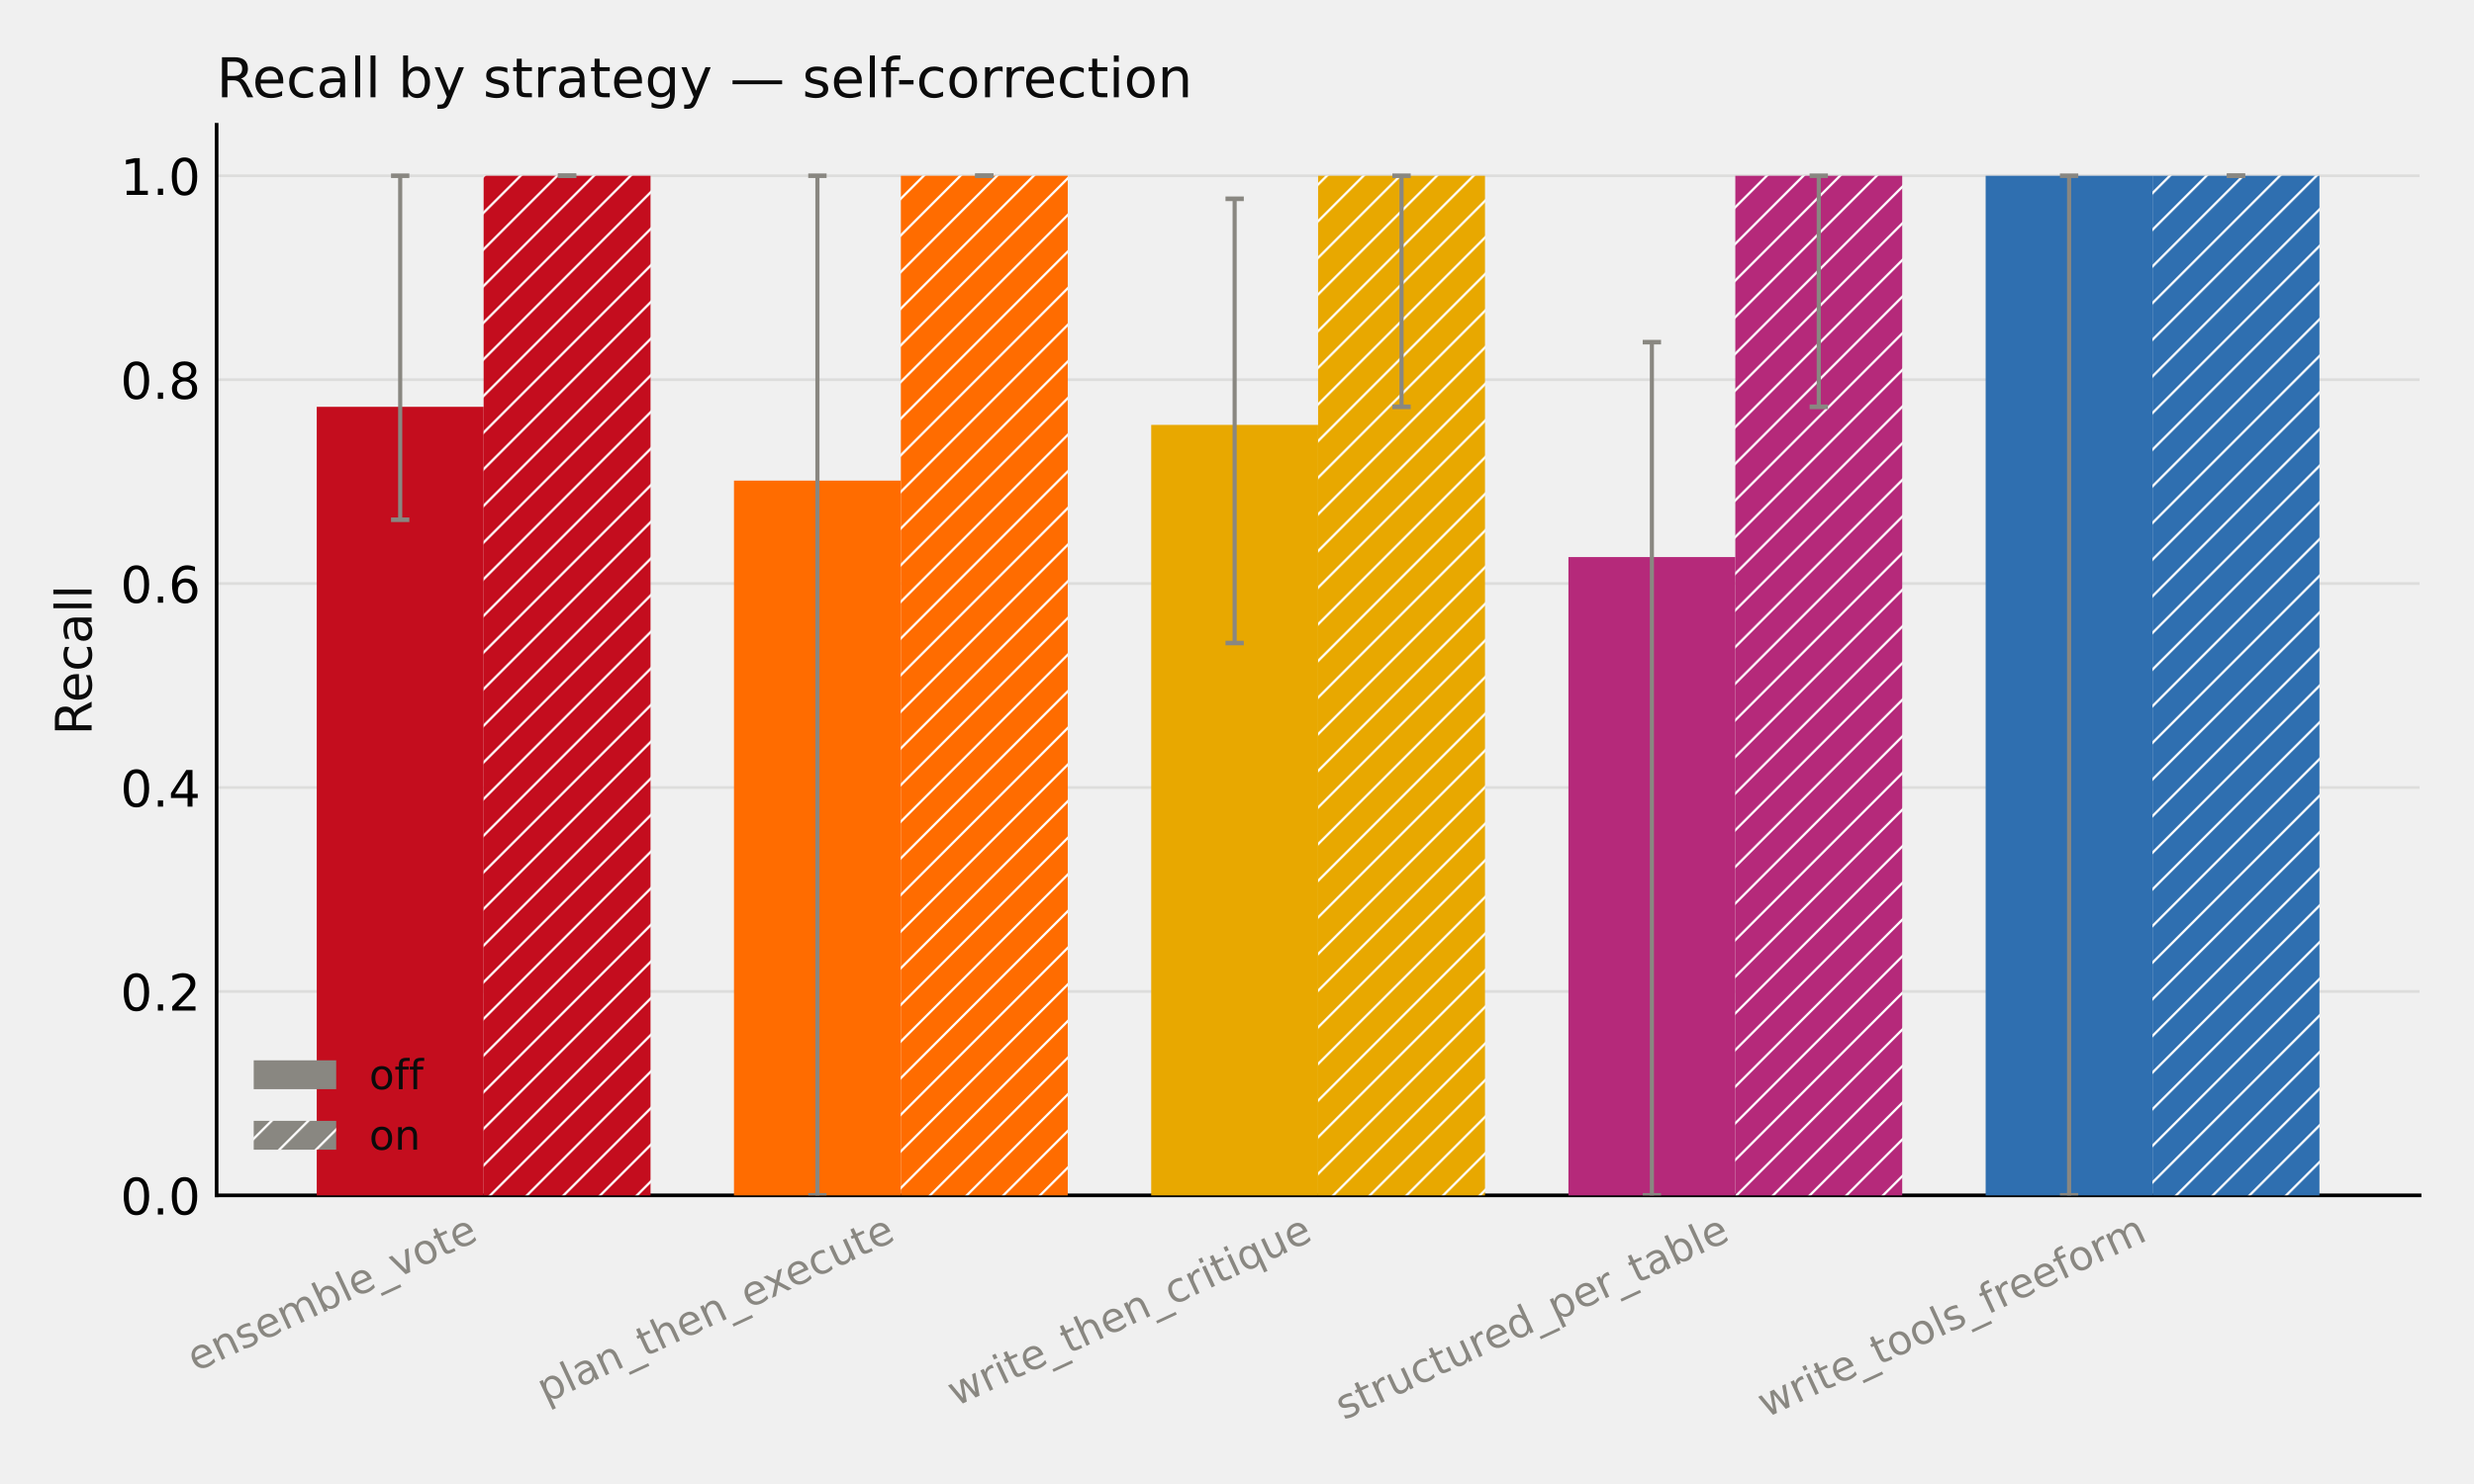
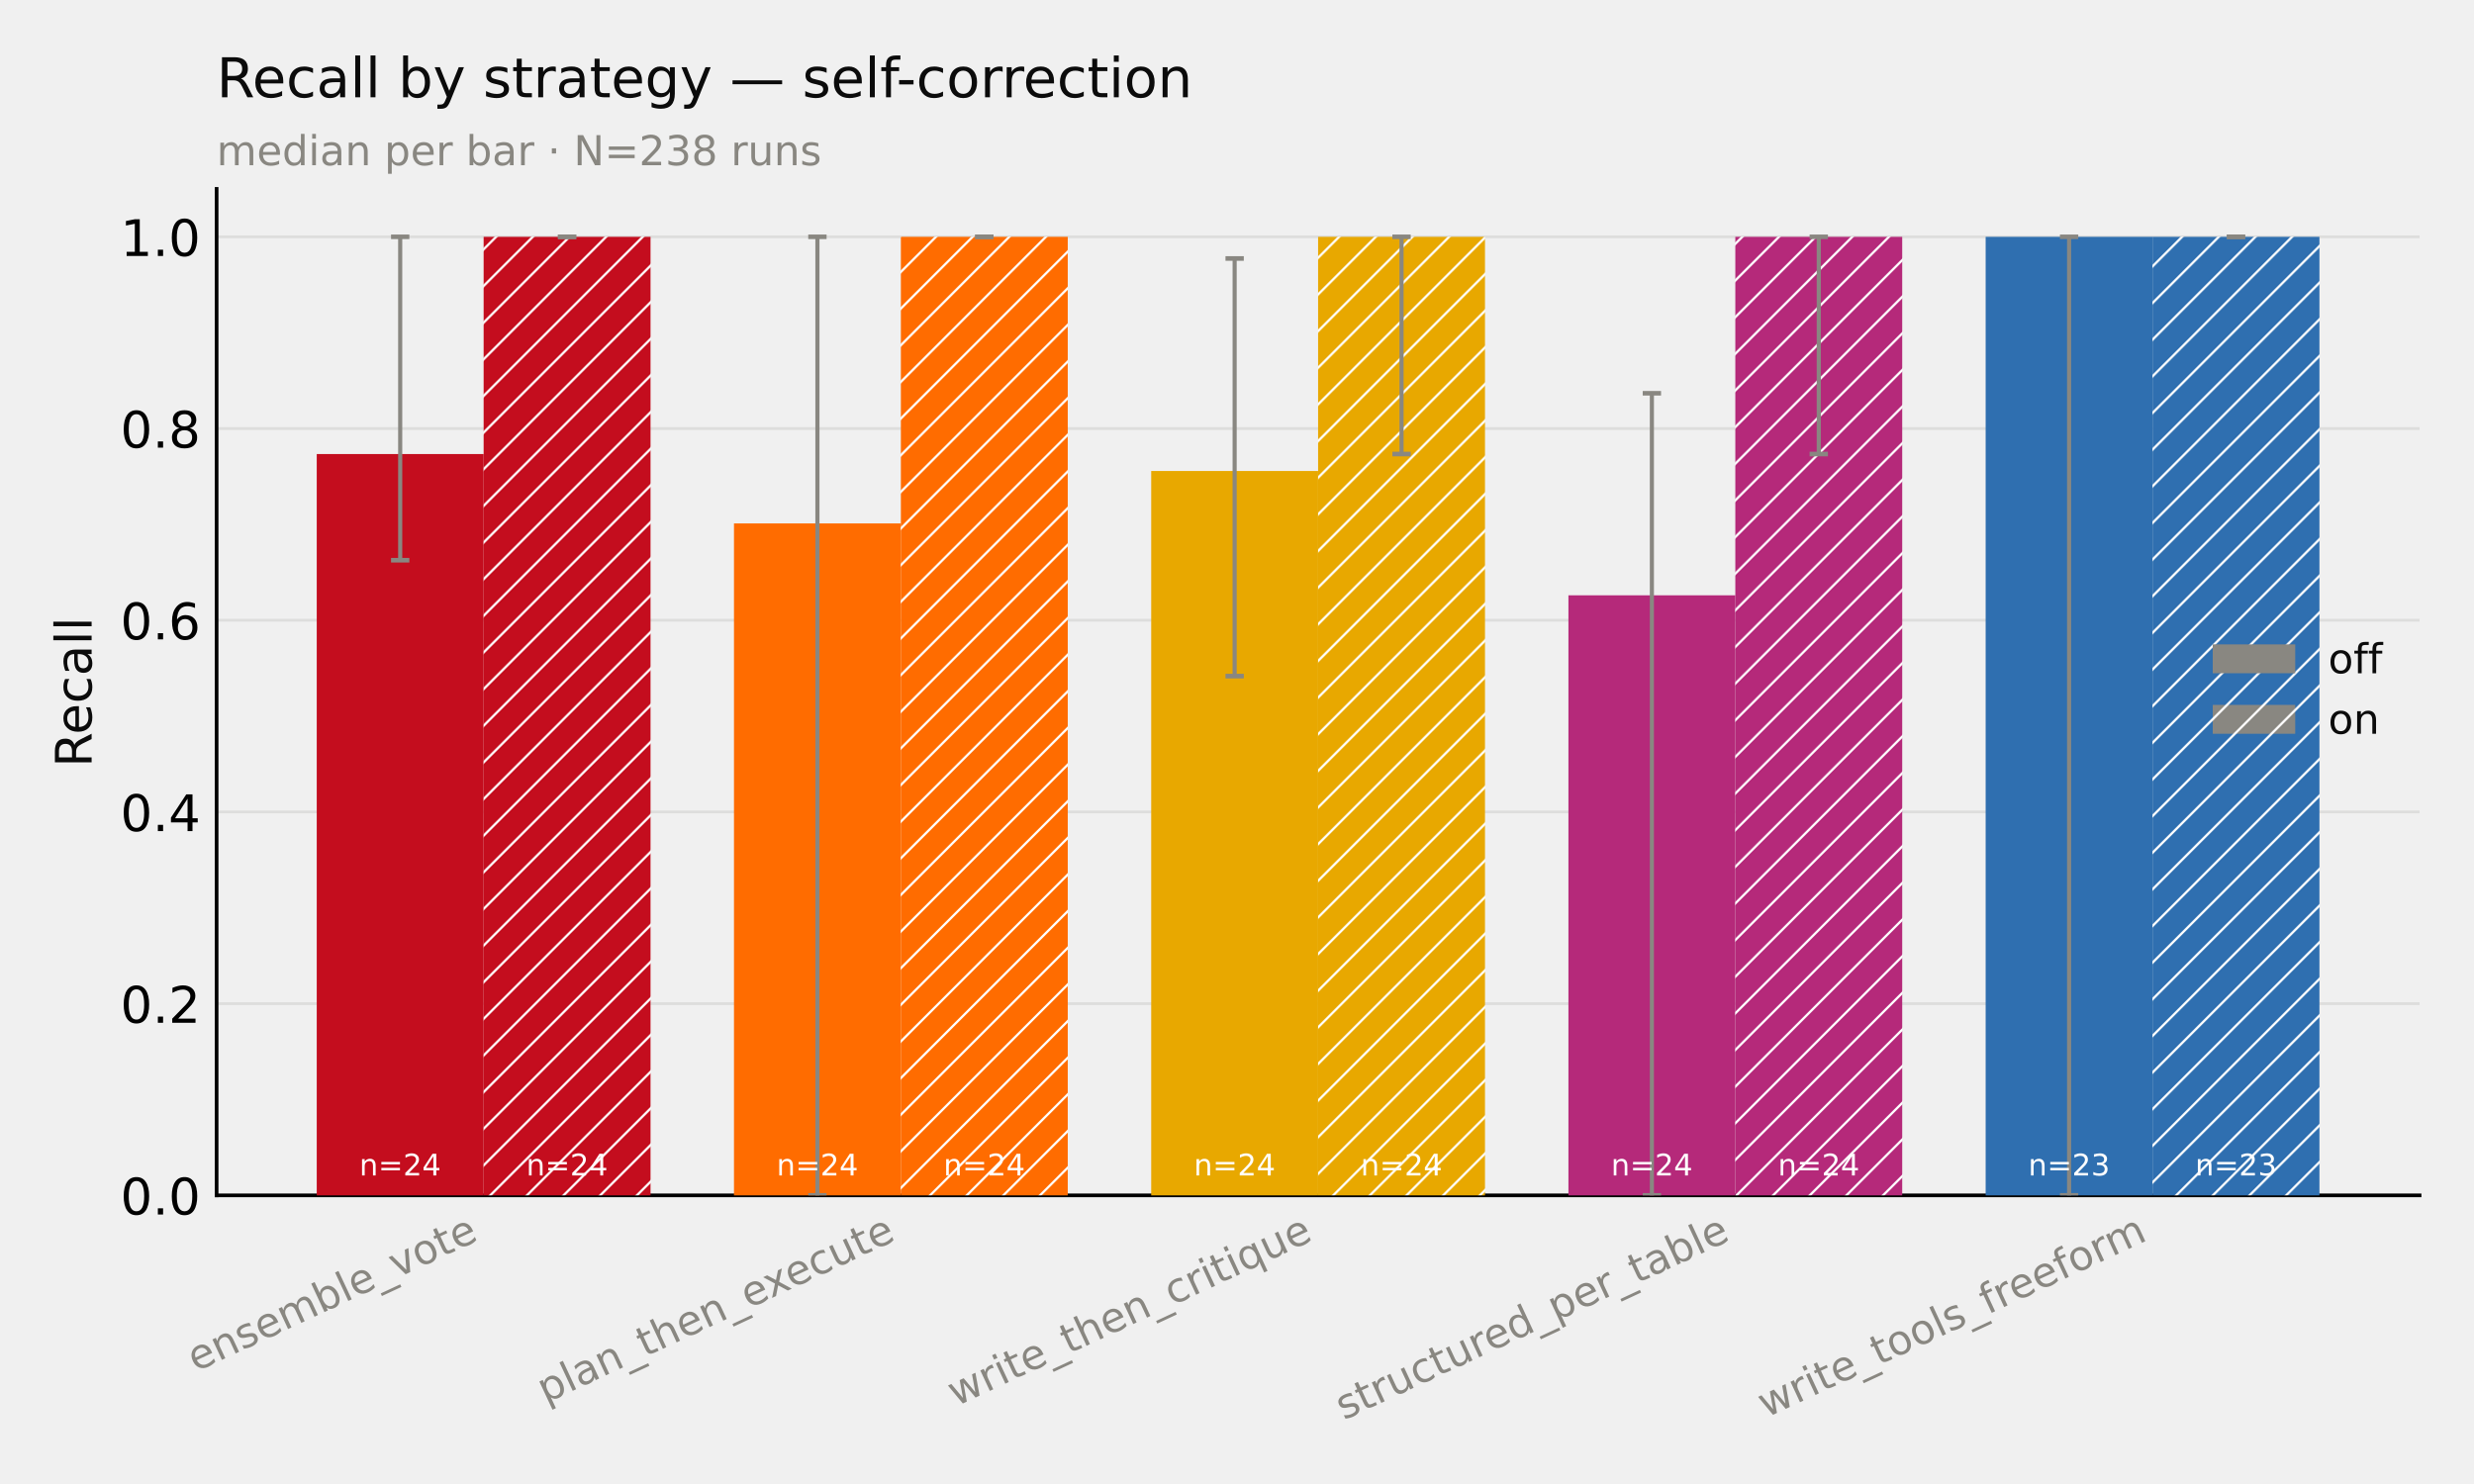
<svg xmlns="http://www.w3.org/2000/svg" xmlns:xlink="http://www.w3.org/1999/xlink" width="540pt" height="324pt" viewBox="0 0 540 324" version="1.1">
  <defs>
    <style type="text/css">*{stroke-linejoin: round; stroke-linecap: butt}</style>
  </defs>
  <g id="figure_1">
    <g id="patch_1">
      <path d="M 0 324  L 540 324  L 540 0  L 0 0  L 0 324  z " style="fill: none" />
    </g>
    <g id="axes_1">
      <g id="patch_2">
-         <path d="M 47.28 260.982  L 528.12 260.982  L 528.12 27.24  L 47.28 27.24  L 47.28 260.982  z " style="fill: none" />
+         <path d="M 47.28 260.982  L 528.12 260.982  L 528.12 41.24  L 47.28 41.24  L 47.28 260.982  z " style="fill: none" />
      </g>
      <g id="matplotlib.axis_1">
        <g id="xtick_1">
          <g id="line2d_1" />
          <g id="text_1">
            <text style="font-size: 9px; font-family: 'DejaVu Sans', 'Bitstream Vera Sans', 'Computer Modern Sans Serif', 'Lucida Grande', 'Verdana', 'Geneva', 'Lucid', 'Arial', 'Helvetica', 'Avant Garde', sans-serif; fill: #898781" transform="translate(42.68812 299.5812) rotate(-25)">ensemble_vote</text>
          </g>
        </g>
        <g id="xtick_2">
          <g id="line2d_2" />
          <g id="text_2">
            <text style="font-size: 9px; font-family: 'DejaVu Sans', 'Bitstream Vera Sans', 'Computer Modern Sans Serif', 'Lucida Grande', 'Verdana', 'Geneva', 'Lucid', 'Arial', 'Helvetica', 'Avant Garde', sans-serif; fill: #898781" transform="translate(119.0716 306.4289) rotate(-25)">plan_then_execute</text>
          </g>
        </g>
        <g id="xtick_3">
          <g id="line2d_3" />
          <g id="text_3">
            <text style="font-size: 9px; font-family: 'DejaVu Sans', 'Bitstream Vera Sans', 'Computer Modern Sans Serif', 'Lucida Grande', 'Verdana', 'Geneva', 'Lucid', 'Arial', 'Helvetica', 'Avant Garde', sans-serif; fill: #898781" transform="translate(208.6499 307.1236) rotate(-25)">write_then_critique</text>
          </g>
        </g>
        <g id="xtick_4">
          <g id="line2d_4" />
          <g id="text_4">
            <text style="font-size: 9px; font-family: 'DejaVu Sans', 'Bitstream Vera Sans', 'Computer Modern Sans Serif', 'Lucida Grande', 'Verdana', 'Geneva', 'Lucid', 'Arial', 'Helvetica', 'Avant Garde', sans-serif; fill: #898781" transform="translate(293.3163 310.1088) rotate(-25)">structured_per_table</text>
          </g>
        </g>
        <g id="xtick_5">
          <g id="line2d_5" />
          <g id="text_5">
            <text style="font-size: 9px; font-family: 'DejaVu Sans', 'Bitstream Vera Sans', 'Computer Modern Sans Serif', 'Lucida Grande', 'Verdana', 'Geneva', 'Lucid', 'Arial', 'Helvetica', 'Avant Garde', sans-serif; fill: #898781" transform="translate(385.4843 309.5959) rotate(-25)">write_tools_freeform</text>
          </g>
        </g>
      </g>
      <g id="matplotlib.axis_2">
        <g id="ytick_1">
          <g id="line2d_6">
-             <path d="M 47.28 260.982  L 528.12 260.982  " clip-path="url(#p387c1ce099)" style="fill: none; stroke: #898781; stroke-opacity: 0.18; stroke-width: 0.6; stroke-linecap: square" />
+             <path d="M 47.28 260.982  L 528.12 260.982  " clip-path="url(#p672565ca46)" style="fill: none; stroke: #898781; stroke-opacity: 0.18; stroke-width: 0.6; stroke-linecap: square" />
          </g>
          <g id="line2d_7" />
          <g id="text_6">
            <text style="font-size: 11px; font-family: 'DejaVu Sans', 'Bitstream Vera Sans', 'Computer Modern Sans Serif', 'Lucida Grande', 'Verdana', 'Geneva', 'Lucid', 'Arial', 'Helvetica', 'Avant Garde', sans-serif; text-anchor: end" x="43.78" y="265.161" transform="rotate(-0 43.78 265.1614)">0.0</text>
          </g>
        </g>
        <g id="ytick_2">
          <g id="line2d_8">
-             <path d="M 47.28 216.46  L 528.12 216.46  " clip-path="url(#p387c1ce099)" style="fill: none; stroke: #898781; stroke-opacity: 0.18; stroke-width: 0.6; stroke-linecap: square" />
+             <path d="M 47.28 219.127  L 528.12 219.127  " clip-path="url(#p672565ca46)" style="fill: none; stroke: #898781; stroke-opacity: 0.18; stroke-width: 0.6; stroke-linecap: square" />
          </g>
          <g id="line2d_9" />
          <g id="text_7">
-             <text style="font-size: 11px; font-family: 'DejaVu Sans', 'Bitstream Vera Sans', 'Computer Modern Sans Serif', 'Lucida Grande', 'Verdana', 'Geneva', 'Lucid', 'Arial', 'Helvetica', 'Avant Garde', sans-serif; text-anchor: end" x="43.78" y="220.639" transform="rotate(-0 43.78 220.639)">0.2</text>
+             <text style="font-size: 11px; font-family: 'DejaVu Sans', 'Bitstream Vera Sans', 'Computer Modern Sans Serif', 'Lucida Grande', 'Verdana', 'Geneva', 'Lucid', 'Arial', 'Helvetica', 'Avant Garde', sans-serif; text-anchor: end" x="43.78" y="223.306" transform="rotate(-0 43.78 223.3057)">0.2</text>
          </g>
        </g>
        <g id="ytick_3">
          <g id="line2d_10">
-             <path d="M 47.28 171.938  L 528.12 171.938  " clip-path="url(#p387c1ce099)" style="fill: none; stroke: #898781; stroke-opacity: 0.18; stroke-width: 0.6; stroke-linecap: square" />
+             <path d="M 47.28 177.271  L 528.12 177.271  " clip-path="url(#p672565ca46)" style="fill: none; stroke: #898781; stroke-opacity: 0.18; stroke-width: 0.6; stroke-linecap: square" />
          </g>
          <g id="line2d_11" />
          <g id="text_8">
-             <text style="font-size: 11px; font-family: 'DejaVu Sans', 'Bitstream Vera Sans', 'Computer Modern Sans Serif', 'Lucida Grande', 'Verdana', 'Geneva', 'Lucid', 'Arial', 'Helvetica', 'Avant Garde', sans-serif; text-anchor: end" x="43.78" y="176.117" transform="rotate(-0 43.78 176.1167)">0.4</text>
+             <text style="font-size: 11px; font-family: 'DejaVu Sans', 'Bitstream Vera Sans', 'Computer Modern Sans Serif', 'Lucida Grande', 'Verdana', 'Geneva', 'Lucid', 'Arial', 'Helvetica', 'Avant Garde', sans-serif; text-anchor: end" x="43.78" y="181.45" transform="rotate(-0 43.78 181.45)">0.4</text>
          </g>
        </g>
        <g id="ytick_4">
          <g id="line2d_12">
-             <path d="M 47.28 127.415  L 528.12 127.415  " clip-path="url(#p387c1ce099)" style="fill: none; stroke: #898781; stroke-opacity: 0.18; stroke-width: 0.6; stroke-linecap: square" />
+             <path d="M 47.28 135.415  L 528.12 135.415  " clip-path="url(#p672565ca46)" style="fill: none; stroke: #898781; stroke-opacity: 0.18; stroke-width: 0.6; stroke-linecap: square" />
          </g>
          <g id="line2d_13" />
          <g id="text_9">
-             <text style="font-size: 11px; font-family: 'DejaVu Sans', 'Bitstream Vera Sans', 'Computer Modern Sans Serif', 'Lucida Grande', 'Verdana', 'Geneva', 'Lucid', 'Arial', 'Helvetica', 'Avant Garde', sans-serif; text-anchor: end" x="43.78" y="131.594" transform="rotate(-0 43.78 131.5944)">0.6</text>
+             <text style="font-size: 11px; font-family: 'DejaVu Sans', 'Bitstream Vera Sans', 'Computer Modern Sans Serif', 'Lucida Grande', 'Verdana', 'Geneva', 'Lucid', 'Arial', 'Helvetica', 'Avant Garde', sans-serif; text-anchor: end" x="43.78" y="139.594" transform="rotate(-0 43.78 139.5944)">0.6</text>
          </g>
        </g>
        <g id="ytick_5">
          <g id="line2d_14">
-             <path d="M 47.28 82.893  L 528.12 82.893  " clip-path="url(#p387c1ce099)" style="fill: none; stroke: #898781; stroke-opacity: 0.18; stroke-width: 0.6; stroke-linecap: square" />
+             <path d="M 47.28 93.56  L 528.12 93.56  " clip-path="url(#p672565ca46)" style="fill: none; stroke: #898781; stroke-opacity: 0.18; stroke-width: 0.6; stroke-linecap: square" />
          </g>
          <g id="line2d_15" />
          <g id="text_10">
-             <text style="font-size: 11px; font-family: 'DejaVu Sans', 'Bitstream Vera Sans', 'Computer Modern Sans Serif', 'Lucida Grande', 'Verdana', 'Geneva', 'Lucid', 'Arial', 'Helvetica', 'Avant Garde', sans-serif; text-anchor: end" x="43.78" y="87.072" transform="rotate(-0 43.78 87.07205)">0.8</text>
+             <text style="font-size: 11px; font-family: 'DejaVu Sans', 'Bitstream Vera Sans', 'Computer Modern Sans Serif', 'Lucida Grande', 'Verdana', 'Geneva', 'Lucid', 'Arial', 'Helvetica', 'Avant Garde', sans-serif; text-anchor: end" x="43.78" y="97.739" transform="rotate(-0 43.78 97.73872)">0.8</text>
          </g>
        </g>
        <g id="ytick_6">
          <g id="line2d_16">
-             <path d="M 47.28 38.371  L 528.12 38.371  " clip-path="url(#p387c1ce099)" style="fill: none; stroke: #898781; stroke-opacity: 0.18; stroke-width: 0.6; stroke-linecap: square" />
+             <path d="M 47.28 51.704  L 528.12 51.704  " clip-path="url(#p672565ca46)" style="fill: none; stroke: #898781; stroke-opacity: 0.18; stroke-width: 0.6; stroke-linecap: square" />
          </g>
          <g id="line2d_17" />
          <g id="text_11">
-             <text style="font-size: 11px; font-family: 'DejaVu Sans', 'Bitstream Vera Sans', 'Computer Modern Sans Serif', 'Lucida Grande', 'Verdana', 'Geneva', 'Lucid', 'Arial', 'Helvetica', 'Avant Garde', sans-serif; text-anchor: end" x="43.78" y="42.55" transform="rotate(-0 43.78 42.54972)">1.0</text>
+             <text style="font-size: 11px; font-family: 'DejaVu Sans', 'Bitstream Vera Sans', 'Computer Modern Sans Serif', 'Lucida Grande', 'Verdana', 'Geneva', 'Lucid', 'Arial', 'Helvetica', 'Avant Garde', sans-serif; text-anchor: end" x="43.78" y="55.883" transform="rotate(-0 43.78 55.88306)">1.0</text>
          </g>
        </g>
        <g id="text_12">
-           <text style="font-size: 11px; font-family: 'DejaVu Sans', 'Bitstream Vera Sans', 'Computer Modern Sans Serif', 'Lucida Grande', 'Verdana', 'Geneva', 'Lucid', 'Arial', 'Helvetica', 'Avant Garde', sans-serif; text-anchor: middle; fill: #0b0b0b" x="19.999" y="144.111" transform="rotate(-90 19.99891 144.1111)">Recall</text>
+           <text style="font-size: 11px; font-family: 'DejaVu Sans', 'Bitstream Vera Sans', 'Computer Modern Sans Serif', 'Lucida Grande', 'Verdana', 'Geneva', 'Lucid', 'Arial', 'Helvetica', 'Avant Garde', sans-serif; text-anchor: middle; fill: #0b0b0b" x="19.999" y="151.111" transform="rotate(-90 19.99891 151.1111)">Recall</text>
        </g>
      </g>
      <g id="patch_3">
-         <path d="M 47.28 260.982  L 47.28 27.24  " style="fill: none; stroke: #000000; stroke-width: 0.8; stroke-linejoin: miter; stroke-linecap: square" />
+         <path d="M 47.28 260.982  L 47.28 41.24  " style="fill: none; stroke: #000000; stroke-width: 0.8; stroke-linejoin: miter; stroke-linecap: square" />
      </g>
      <g id="patch_4">
        <path d="M 47.28 260.982  L 528.12 260.982  " style="fill: none; stroke: #000000; stroke-width: 0.8; stroke-linejoin: miter; stroke-linecap: square" />
      </g>
      <g id="patch_5">
-         <path d="M 69.136 260.982  L 105.564 260.982  L 105.564 88.82  L 69.136 88.82  z " clip-path="url(#p387c1ce099)" style="fill: #c40d1e" />
+         <path d="M 69.136 260.982  L 105.564 260.982  L 105.564 99.132  L 69.136 99.132  z " clip-path="url(#p672565ca46)" style="fill: #c40d1e" />
      </g>
      <g id="patch_6">
-         <path d="M 160.205 260.982  L 196.632 260.982  L 196.632 104.926  L 160.205 104.926  z " clip-path="url(#p387c1ce099)" style="fill: #ff6c00" />
+         <path d="M 160.205 260.982  L 196.632 260.982  L 196.632 114.273  L 160.205 114.273  z " clip-path="url(#p672565ca46)" style="fill: #ff6c00" />
      </g>
      <g id="patch_7">
-         <path d="M 251.273 260.982  L 287.7 260.982  L 287.7 92.761  L 251.273 92.761  z " clip-path="url(#p387c1ce099)" style="fill: #e8a800" />
+         <path d="M 251.273 260.982  L 287.7 260.982  L 287.7 102.836  L 251.273 102.836  z " clip-path="url(#p672565ca46)" style="fill: #e8a800" />
      </g>
      <g id="patch_8">
-         <path d="M 342.341 260.982  L 378.768 260.982  L 378.768 121.621  L 342.341 121.621  z " clip-path="url(#p387c1ce099)" style="fill: #b5297a" />
+         <path d="M 342.341 260.982  L 378.768 260.982  L 378.768 129.968  L 342.341 129.968  z " clip-path="url(#p672565ca46)" style="fill: #b5297a" />
      </g>
      <g id="patch_9">
-         <path d="M 433.409 260.982  L 469.836 260.982  L 469.836 38.371  L 433.409 38.371  z " clip-path="url(#p387c1ce099)" style="fill: #2f6fb0" />
+         <path d="M 433.409 260.982  L 469.836 260.982  L 469.836 51.704  L 433.409 51.704  z " clip-path="url(#p672565ca46)" style="fill: #2f6fb0" />
      </g>
      <g id="patch_10">
-         <path d="M 105.564 260.982  L 141.991 260.982  L 141.991 38.371  L 105.564 38.371  z " clip-path="url(#p387c1ce099)" style="fill: url(#h34a8807b33)" />
+         <path d="M 105.564 260.982  L 141.991 260.982  L 141.991 51.704  L 105.564 51.704  z " clip-path="url(#p672565ca46)" style="fill: url(#h34a8807b33)" />
      </g>
      <g id="patch_11">
-         <path d="M 196.632 260.982  L 233.059 260.982  L 233.059 38.371  L 196.632 38.371  z " clip-path="url(#p387c1ce099)" style="fill: url(#h91d4f16d1c)" />
+         <path d="M 196.632 260.982  L 233.059 260.982  L 233.059 51.704  L 196.632 51.704  z " clip-path="url(#p672565ca46)" style="fill: url(#h91d4f16d1c)" />
      </g>
      <g id="patch_12">
-         <path d="M 287.7 260.982  L 324.127 260.982  L 324.127 38.371  L 287.7 38.371  z " clip-path="url(#p387c1ce099)" style="fill: url(#h8baf82c973)" />
+         <path d="M 287.7 260.982  L 324.127 260.982  L 324.127 51.704  L 287.7 51.704  z " clip-path="url(#p672565ca46)" style="fill: url(#h8baf82c973)" />
      </g>
      <g id="patch_13">
-         <path d="M 378.768 260.982  L 415.195 260.982  L 415.195 38.371  L 378.768 38.371  z " clip-path="url(#p387c1ce099)" style="fill: url(#h2c30c52a29)" />
+         <path d="M 378.768 260.982  L 415.195 260.982  L 415.195 51.704  L 378.768 51.704  z " clip-path="url(#p672565ca46)" style="fill: url(#h2c30c52a29)" />
      </g>
      <g id="patch_14">
-         <path d="M 469.836 260.982  L 506.264 260.982  L 506.264 38.371  L 469.836 38.371  z " clip-path="url(#p387c1ce099)" style="fill: url(#h9f14f2ab11)" />
+         <path d="M 469.836 260.982  L 506.264 260.982  L 506.264 51.704  L 469.836 51.704  z " clip-path="url(#p672565ca46)" style="fill: url(#h9f14f2ab11)" />
      </g>
      <g id="text_13">
+         <text style="font-size: 9px; font-family: 'DejaVu Sans', 'Bitstream Vera Sans', 'Computer Modern Sans Serif', 'Lucida Grande', 'Verdana', 'Geneva', 'Lucid', 'Arial', 'Helvetica', 'Avant Garde', sans-serif; text-anchor: start; fill: #898781" x="47.28" y="36.072" transform="rotate(-0 47.28 36.07215)">median per bar · N=238 runs</text>
+       </g>
+       <g id="text_14">
        <text style="font-size: 12px; font-family: 'DejaVu Sans', 'Bitstream Vera Sans', 'Computer Modern Sans Serif', 'Lucida Grande', 'Verdana', 'Geneva', 'Lucid', 'Arial', 'Helvetica', 'Avant Garde', sans-serif; text-anchor: start; fill: #0b0b0b" x="47.28" y="21.24" transform="rotate(-0 47.28 21.24)">Recall by strategy — self-correction</text>
      </g>
      <g id="LineCollection_1">
-         <path d="M 87.35 113.481  L 87.35 38.371  " clip-path="url(#p387c1ce099)" style="fill: none; stroke: #898781; stroke-width: 0.9" />
-         <path d="M 178.418 260.982  L 178.418 38.371  " clip-path="url(#p387c1ce099)" style="fill: none; stroke: #898781; stroke-width: 0.9" />
-         <path d="M 269.486 140.39  L 269.486 43.401  " clip-path="url(#p387c1ce099)" style="fill: none; stroke: #898781; stroke-width: 0.9" />
-         <path d="M 360.555 260.982  L 360.555 74.703  " clip-path="url(#p387c1ce099)" style="fill: none; stroke: #898781; stroke-width: 0.9" />
-         <path d="M 451.623 260.982  L 451.623 38.371  " clip-path="url(#p387c1ce099)" style="fill: none; stroke: #898781; stroke-width: 0.9" />
+         <path d="M 87.35 122.316  L 87.35 51.704  " clip-path="url(#p672565ca46)" style="fill: none; stroke: #898781; stroke-width: 0.9" />
+         <path d="M 178.418 260.982  L 178.418 51.704  " clip-path="url(#p672565ca46)" style="fill: none; stroke: #898781; stroke-width: 0.9" />
+         <path d="M 269.486 147.613  L 269.486 56.433  " clip-path="url(#p672565ca46)" style="fill: none; stroke: #898781; stroke-width: 0.9" />
+         <path d="M 360.555 260.982  L 360.555 85.86  " clip-path="url(#p672565ca46)" style="fill: none; stroke: #898781; stroke-width: 0.9" />
+         <path d="M 451.623 260.982  L 451.623 51.704  " clip-path="url(#p672565ca46)" style="fill: none; stroke: #898781; stroke-width: 0.9" />
      </g>
      <g id="line2d_18">
        <defs>
          <path id="m0ed6acd6d5" d="M 2 0  L -2 -0  " style="stroke: #898781" />
        </defs>
-         <g clip-path="url(#p387c1ce099)">
-           <use xlink:href="#m0ed6acd6d5" x="87.35" y="113.481" style="fill: #1f77b4; stroke: #898781" />
+         <g clip-path="url(#p672565ca46)">
+           <use xlink:href="#m0ed6acd6d5" x="87.35" y="122.316" style="fill: #1f77b4; stroke: #898781" />
          <use xlink:href="#m0ed6acd6d5" x="178.418" y="260.982" style="fill: #1f77b4; stroke: #898781" />
-           <use xlink:href="#m0ed6acd6d5" x="269.486" y="140.39" style="fill: #1f77b4; stroke: #898781" />
+           <use xlink:href="#m0ed6acd6d5" x="269.486" y="147.613" style="fill: #1f77b4; stroke: #898781" />
          <use xlink:href="#m0ed6acd6d5" x="360.555" y="260.982" style="fill: #1f77b4; stroke: #898781" />
          <use xlink:href="#m0ed6acd6d5" x="451.623" y="260.982" style="fill: #1f77b4; stroke: #898781" />
        </g>
      </g>
      <g id="line2d_19">
-         <g clip-path="url(#p387c1ce099)">
-           <use xlink:href="#m0ed6acd6d5" x="87.35" y="38.371" style="fill: #1f77b4; stroke: #898781" />
-           <use xlink:href="#m0ed6acd6d5" x="178.418" y="38.371" style="fill: #1f77b4; stroke: #898781" />
-           <use xlink:href="#m0ed6acd6d5" x="269.486" y="43.401" style="fill: #1f77b4; stroke: #898781" />
-           <use xlink:href="#m0ed6acd6d5" x="360.555" y="74.703" style="fill: #1f77b4; stroke: #898781" />
-           <use xlink:href="#m0ed6acd6d5" x="451.623" y="38.371" style="fill: #1f77b4; stroke: #898781" />
+         <g clip-path="url(#p672565ca46)">
+           <use xlink:href="#m0ed6acd6d5" x="87.35" y="51.704" style="fill: #1f77b4; stroke: #898781" />
+           <use xlink:href="#m0ed6acd6d5" x="178.418" y="51.704" style="fill: #1f77b4; stroke: #898781" />
+           <use xlink:href="#m0ed6acd6d5" x="269.486" y="56.433" style="fill: #1f77b4; stroke: #898781" />
+           <use xlink:href="#m0ed6acd6d5" x="360.555" y="85.86" style="fill: #1f77b4; stroke: #898781" />
+           <use xlink:href="#m0ed6acd6d5" x="451.623" y="51.704" style="fill: #1f77b4; stroke: #898781" />
        </g>
      </g>
      <g id="LineCollection_2">
-         <path d="M 123.777 38.371  L 123.777 38.371  " clip-path="url(#p387c1ce099)" style="fill: none; stroke: #898781; stroke-width: 0.9" />
-         <path d="M 214.845 38.371  L 214.845 38.371  " clip-path="url(#p387c1ce099)" style="fill: none; stroke: #898781; stroke-width: 0.9" />
-         <path d="M 305.914 88.82  L 305.914 38.371  " clip-path="url(#p387c1ce099)" style="fill: none; stroke: #898781; stroke-width: 0.9" />
-         <path d="M 396.982 88.82  L 396.982 38.371  " clip-path="url(#p387c1ce099)" style="fill: none; stroke: #898781; stroke-width: 0.9" />
-         <path d="M 488.05 38.371  L 488.05 38.371  " clip-path="url(#p387c1ce099)" style="fill: none; stroke: #898781; stroke-width: 0.9" />
+         <path d="M 123.777 51.704  L 123.777 51.704  " clip-path="url(#p672565ca46)" style="fill: none; stroke: #898781; stroke-width: 0.9" />
+         <path d="M 214.845 51.704  L 214.845 51.704  " clip-path="url(#p672565ca46)" style="fill: none; stroke: #898781; stroke-width: 0.9" />
+         <path d="M 305.914 99.132  L 305.914 51.704  " clip-path="url(#p672565ca46)" style="fill: none; stroke: #898781; stroke-width: 0.9" />
+         <path d="M 396.982 99.132  L 396.982 51.704  " clip-path="url(#p672565ca46)" style="fill: none; stroke: #898781; stroke-width: 0.9" />
+         <path d="M 488.05 51.704  L 488.05 51.704  " clip-path="url(#p672565ca46)" style="fill: none; stroke: #898781; stroke-width: 0.9" />
      </g>
      <g id="line2d_20">
-         <g clip-path="url(#p387c1ce099)">
-           <use xlink:href="#m0ed6acd6d5" x="123.777" y="38.371" style="fill: #1f77b4; stroke: #898781" />
-           <use xlink:href="#m0ed6acd6d5" x="214.845" y="38.371" style="fill: #1f77b4; stroke: #898781" />
-           <use xlink:href="#m0ed6acd6d5" x="305.914" y="88.82" style="fill: #1f77b4; stroke: #898781" />
-           <use xlink:href="#m0ed6acd6d5" x="396.982" y="88.82" style="fill: #1f77b4; stroke: #898781" />
-           <use xlink:href="#m0ed6acd6d5" x="488.05" y="38.371" style="fill: #1f77b4; stroke: #898781" />
+         <g clip-path="url(#p672565ca46)">
+           <use xlink:href="#m0ed6acd6d5" x="123.777" y="51.704" style="fill: #1f77b4; stroke: #898781" />
+           <use xlink:href="#m0ed6acd6d5" x="214.845" y="51.704" style="fill: #1f77b4; stroke: #898781" />
+           <use xlink:href="#m0ed6acd6d5" x="305.914" y="99.132" style="fill: #1f77b4; stroke: #898781" />
+           <use xlink:href="#m0ed6acd6d5" x="396.982" y="99.132" style="fill: #1f77b4; stroke: #898781" />
+           <use xlink:href="#m0ed6acd6d5" x="488.05" y="51.704" style="fill: #1f77b4; stroke: #898781" />
        </g>
      </g>
      <g id="line2d_21">
-         <g clip-path="url(#p387c1ce099)">
-           <use xlink:href="#m0ed6acd6d5" x="123.777" y="38.371" style="fill: #1f77b4; stroke: #898781" />
-           <use xlink:href="#m0ed6acd6d5" x="214.845" y="38.371" style="fill: #1f77b4; stroke: #898781" />
-           <use xlink:href="#m0ed6acd6d5" x="305.914" y="38.371" style="fill: #1f77b4; stroke: #898781" />
-           <use xlink:href="#m0ed6acd6d5" x="396.982" y="38.371" style="fill: #1f77b4; stroke: #898781" />
-           <use xlink:href="#m0ed6acd6d5" x="488.05" y="38.371" style="fill: #1f77b4; stroke: #898781" />
-         </g>
+         <g clip-path="url(#p672565ca46)">
+           <use xlink:href="#m0ed6acd6d5" x="123.777" y="51.704" style="fill: #1f77b4; stroke: #898781" />
+           <use xlink:href="#m0ed6acd6d5" x="214.845" y="51.704" style="fill: #1f77b4; stroke: #898781" />
+           <use xlink:href="#m0ed6acd6d5" x="305.914" y="51.704" style="fill: #1f77b4; stroke: #898781" />
+           <use xlink:href="#m0ed6acd6d5" x="396.982" y="51.704" style="fill: #1f77b4; stroke: #898781" />
+           <use xlink:href="#m0ed6acd6d5" x="488.05" y="51.704" style="fill: #1f77b4; stroke: #898781" />
+         </g>
+       </g>
+       <g id="text_15">
+         <text style="font-size: 6.5px; font-family: 'DejaVu Sans', 'Bitstream Vera Sans', 'Computer Modern Sans Serif', 'Lucida Grande', 'Verdana', 'Geneva', 'Lucid', 'Arial', 'Helvetica', 'Avant Garde', sans-serif; text-anchor: middle; fill: #ffffff" x="87.35" y="256.63" transform="rotate(-0 87.35 256.6304)">n=24</text>
+       </g>
+       <g id="text_16">
+         <text style="font-size: 6.5px; font-family: 'DejaVu Sans', 'Bitstream Vera Sans', 'Computer Modern Sans Serif', 'Lucida Grande', 'Verdana', 'Geneva', 'Lucid', 'Arial', 'Helvetica', 'Avant Garde', sans-serif; text-anchor: middle; fill: #ffffff" x="178.418" y="256.63" transform="rotate(-0 178.4182 256.6304)">n=24</text>
+       </g>
+       <g id="text_17">
+         <text style="font-size: 6.5px; font-family: 'DejaVu Sans', 'Bitstream Vera Sans', 'Computer Modern Sans Serif', 'Lucida Grande', 'Verdana', 'Geneva', 'Lucid', 'Arial', 'Helvetica', 'Avant Garde', sans-serif; text-anchor: middle; fill: #ffffff" x="269.486" y="256.63" transform="rotate(-0 269.4864 256.6304)">n=24</text>
+       </g>
+       <g id="text_18">
+         <text style="font-size: 6.5px; font-family: 'DejaVu Sans', 'Bitstream Vera Sans', 'Computer Modern Sans Serif', 'Lucida Grande', 'Verdana', 'Geneva', 'Lucid', 'Arial', 'Helvetica', 'Avant Garde', sans-serif; text-anchor: middle; fill: #ffffff" x="360.555" y="256.63" transform="rotate(-0 360.5545 256.6304)">n=24</text>
+       </g>
+       <g id="text_19">
+         <text style="font-size: 6.5px; font-family: 'DejaVu Sans', 'Bitstream Vera Sans', 'Computer Modern Sans Serif', 'Lucida Grande', 'Verdana', 'Geneva', 'Lucid', 'Arial', 'Helvetica', 'Avant Garde', sans-serif; text-anchor: middle; fill: #ffffff" x="451.623" y="256.63" transform="rotate(-0 451.6227 256.6304)">n=23</text>
+       </g>
+       <g id="text_20">
+         <text style="font-size: 6.5px; font-family: 'DejaVu Sans', 'Bitstream Vera Sans', 'Computer Modern Sans Serif', 'Lucida Grande', 'Verdana', 'Geneva', 'Lucid', 'Arial', 'Helvetica', 'Avant Garde', sans-serif; text-anchor: middle; fill: #ffffff" x="123.777" y="256.63" transform="rotate(-0 123.7773 256.6304)">n=24</text>
+       </g>
+       <g id="text_21">
+         <text style="font-size: 6.5px; font-family: 'DejaVu Sans', 'Bitstream Vera Sans', 'Computer Modern Sans Serif', 'Lucida Grande', 'Verdana', 'Geneva', 'Lucid', 'Arial', 'Helvetica', 'Avant Garde', sans-serif; text-anchor: middle; fill: #ffffff" x="214.845" y="256.63" transform="rotate(-0 214.8455 256.6304)">n=24</text>
+       </g>
+       <g id="text_22">
+         <text style="font-size: 6.5px; font-family: 'DejaVu Sans', 'Bitstream Vera Sans', 'Computer Modern Sans Serif', 'Lucida Grande', 'Verdana', 'Geneva', 'Lucid', 'Arial', 'Helvetica', 'Avant Garde', sans-serif; text-anchor: middle; fill: #ffffff" x="305.914" y="256.63" transform="rotate(-0 305.9136 256.6304)">n=24</text>
+       </g>
+       <g id="text_23">
+         <text style="font-size: 6.5px; font-family: 'DejaVu Sans', 'Bitstream Vera Sans', 'Computer Modern Sans Serif', 'Lucida Grande', 'Verdana', 'Geneva', 'Lucid', 'Arial', 'Helvetica', 'Avant Garde', sans-serif; text-anchor: middle; fill: #ffffff" x="396.982" y="256.63" transform="rotate(-0 396.9818 256.6304)">n=24</text>
+       </g>
+       <g id="text_24">
+         <text style="font-size: 6.5px; font-family: 'DejaVu Sans', 'Bitstream Vera Sans', 'Computer Modern Sans Serif', 'Lucida Grande', 'Verdana', 'Geneva', 'Lucid', 'Arial', 'Helvetica', 'Avant Garde', sans-serif; text-anchor: middle; fill: #ffffff" x="488.05" y="256.63" transform="rotate(-0 488.05 256.6304)">n=23</text>
      </g>
      <g id="legend_1">
        <g id="patch_15">
-           <path d="M 55.38 237.8  L 73.38 237.8  L 73.38 231.5  L 55.38 231.5  z " style="fill: #898781" />
-         </g>
-         <g id="text_14">
-           <text style="font-size: 9px; font-family: 'DejaVu Sans', 'Bitstream Vera Sans', 'Computer Modern Sans Serif', 'Lucida Grande', 'Verdana', 'Geneva', 'Lucid', 'Arial', 'Helvetica', 'Avant Garde', sans-serif; text-anchor: start; fill: #0b0b0b" x="80.58" y="237.8" transform="rotate(-0 80.58 237.8002)">off</text>
+           <path d="M 482.977 146.989  L 500.977 146.989  L 500.977 140.689  L 482.977 140.689  z " style="fill: #898781" />
+         </g>
+         <g id="text_25">
+           <text style="font-size: 9px; font-family: 'DejaVu Sans', 'Bitstream Vera Sans', 'Computer Modern Sans Serif', 'Lucida Grande', 'Verdana', 'Geneva', 'Lucid', 'Arial', 'Helvetica', 'Avant Garde', sans-serif; text-anchor: start; fill: #0b0b0b" x="508.177" y="146.989" transform="rotate(-0 508.1766 146.9894)">off</text>
        </g>
        <g id="patch_16">
-           <path d="M 55.38 251.011  L 73.38 251.011  L 73.38 244.711  L 55.38 244.711  z " style="fill: url(#hf148aa3f7c)" />
-         </g>
-         <g id="text_15">
-           <text style="font-size: 9px; font-family: 'DejaVu Sans', 'Bitstream Vera Sans', 'Computer Modern Sans Serif', 'Lucida Grande', 'Verdana', 'Geneva', 'Lucid', 'Arial', 'Helvetica', 'Avant Garde', sans-serif; text-anchor: start; fill: #0b0b0b" x="80.58" y="251.011" transform="rotate(-0 80.58 251.0105)">on</text>
+           <path d="M 482.977 160.2  L 500.977 160.2  L 500.977 153.9  L 482.977 153.9  z " style="fill: url(#hf148aa3f7c)" />
+         </g>
+         <g id="text_26">
+           <text style="font-size: 9px; font-family: 'DejaVu Sans', 'Bitstream Vera Sans', 'Computer Modern Sans Serif', 'Lucida Grande', 'Verdana', 'Geneva', 'Lucid', 'Arial', 'Helvetica', 'Avant Garde', sans-serif; text-anchor: start; fill: #0b0b0b" x="508.177" y="160.2" transform="rotate(-0 508.1766 160.1997)">on</text>
        </g>
      </g>
    </g>
  </g>
  <defs>
-     <clipPath id="p387c1ce099">
-       <rect x="47.28" y="27.24" width="480.84" height="233.742" />
+     <clipPath id="p672565ca46">
+       <rect x="47.28" y="41.24" width="480.84" height="219.742" />
    </clipPath>
  </defs>
  <defs>
    <pattern id="h34a8807b33" patternUnits="userSpaceOnUse" x="0" y="0" width="72" height="72">
      <rect x="0" y="0" width="73" height="73" fill="#c40d1e" />
      <path d="M -36 36  L 36 -36  M -32 40  L 40 -32  M -28 44  L 44 -28  M -24 48  L 48 -24  M -20 52  L 52 -20  M -16 56  L 56 -16  M -12 60  L 60 -12  M -8 64  L 64 -8  M -4 68  L 68 -4  M 0 72  L 72 0  M 4 76  L 76 4  M 8 80  L 80 8  M 12 84  L 84 12  M 16 88  L 88 16  M 20 92  L 92 20  M 24 96  L 96 24  M 28 100  L 100 28  M 32 104  L 104 32  M 36 108  L 108 36  " style="fill: #ffffff; stroke: #ffffff; stroke-width: 0.5; stroke-linecap: butt; stroke-linejoin: miter" />
    </pattern>
    <pattern id="h91d4f16d1c" patternUnits="userSpaceOnUse" x="0" y="0" width="72" height="72">
      <rect x="0" y="0" width="73" height="73" fill="#ff6c00" />
      <path d="M -36 36  L 36 -36  M -32 40  L 40 -32  M -28 44  L 44 -28  M -24 48  L 48 -24  M -20 52  L 52 -20  M -16 56  L 56 -16  M -12 60  L 60 -12  M -8 64  L 64 -8  M -4 68  L 68 -4  M 0 72  L 72 0  M 4 76  L 76 4  M 8 80  L 80 8  M 12 84  L 84 12  M 16 88  L 88 16  M 20 92  L 92 20  M 24 96  L 96 24  M 28 100  L 100 28  M 32 104  L 104 32  M 36 108  L 108 36  " style="fill: #ffffff; stroke: #ffffff; stroke-width: 0.5; stroke-linecap: butt; stroke-linejoin: miter" />
    </pattern>
    <pattern id="h8baf82c973" patternUnits="userSpaceOnUse" x="0" y="0" width="72" height="72">
      <rect x="0" y="0" width="73" height="73" fill="#e8a800" />
      <path d="M -36 36  L 36 -36  M -32 40  L 40 -32  M -28 44  L 44 -28  M -24 48  L 48 -24  M -20 52  L 52 -20  M -16 56  L 56 -16  M -12 60  L 60 -12  M -8 64  L 64 -8  M -4 68  L 68 -4  M 0 72  L 72 0  M 4 76  L 76 4  M 8 80  L 80 8  M 12 84  L 84 12  M 16 88  L 88 16  M 20 92  L 92 20  M 24 96  L 96 24  M 28 100  L 100 28  M 32 104  L 104 32  M 36 108  L 108 36  " style="fill: #ffffff; stroke: #ffffff; stroke-width: 0.5; stroke-linecap: butt; stroke-linejoin: miter" />
    </pattern>
    <pattern id="h2c30c52a29" patternUnits="userSpaceOnUse" x="0" y="0" width="72" height="72">
      <rect x="0" y="0" width="73" height="73" fill="#b5297a" />
      <path d="M -36 36  L 36 -36  M -32 40  L 40 -32  M -28 44  L 44 -28  M -24 48  L 48 -24  M -20 52  L 52 -20  M -16 56  L 56 -16  M -12 60  L 60 -12  M -8 64  L 64 -8  M -4 68  L 68 -4  M 0 72  L 72 0  M 4 76  L 76 4  M 8 80  L 80 8  M 12 84  L 84 12  M 16 88  L 88 16  M 20 92  L 92 20  M 24 96  L 96 24  M 28 100  L 100 28  M 32 104  L 104 32  M 36 108  L 108 36  " style="fill: #ffffff; stroke: #ffffff; stroke-width: 0.5; stroke-linecap: butt; stroke-linejoin: miter" />
    </pattern>
    <pattern id="h9f14f2ab11" patternUnits="userSpaceOnUse" x="0" y="0" width="72" height="72">
      <rect x="0" y="0" width="73" height="73" fill="#2f6fb0" />
      <path d="M -36 36  L 36 -36  M -32 40  L 40 -32  M -28 44  L 44 -28  M -24 48  L 48 -24  M -20 52  L 52 -20  M -16 56  L 56 -16  M -12 60  L 60 -12  M -8 64  L 64 -8  M -4 68  L 68 -4  M 0 72  L 72 0  M 4 76  L 76 4  M 8 80  L 80 8  M 12 84  L 84 12  M 16 88  L 88 16  M 20 92  L 92 20  M 24 96  L 96 24  M 28 100  L 100 28  M 32 104  L 104 32  M 36 108  L 108 36  " style="fill: #ffffff; stroke: #ffffff; stroke-width: 0.5; stroke-linecap: butt; stroke-linejoin: miter" />
    </pattern>
    <pattern id="hf148aa3f7c" patternUnits="userSpaceOnUse" x="0" y="0" width="72" height="72">
      <rect x="0" y="0" width="73" height="73" fill="#898781" />
      <path d="M -36 36  L 36 -36  M -32 40  L 40 -32  M -28 44  L 44 -28  M -24 48  L 48 -24  M -20 52  L 52 -20  M -16 56  L 56 -16  M -12 60  L 60 -12  M -8 64  L 64 -8  M -4 68  L 68 -4  M 0 72  L 72 0  M 4 76  L 76 4  M 8 80  L 80 8  M 12 84  L 84 12  M 16 88  L 88 16  M 20 92  L 92 20  M 24 96  L 96 24  M 28 100  L 100 28  M 32 104  L 104 32  M 36 108  L 108 36  " style="fill: #ffffff; stroke: #ffffff; stroke-width: 0.5; stroke-linecap: butt; stroke-linejoin: miter" />
    </pattern>
  </defs>
</svg>
